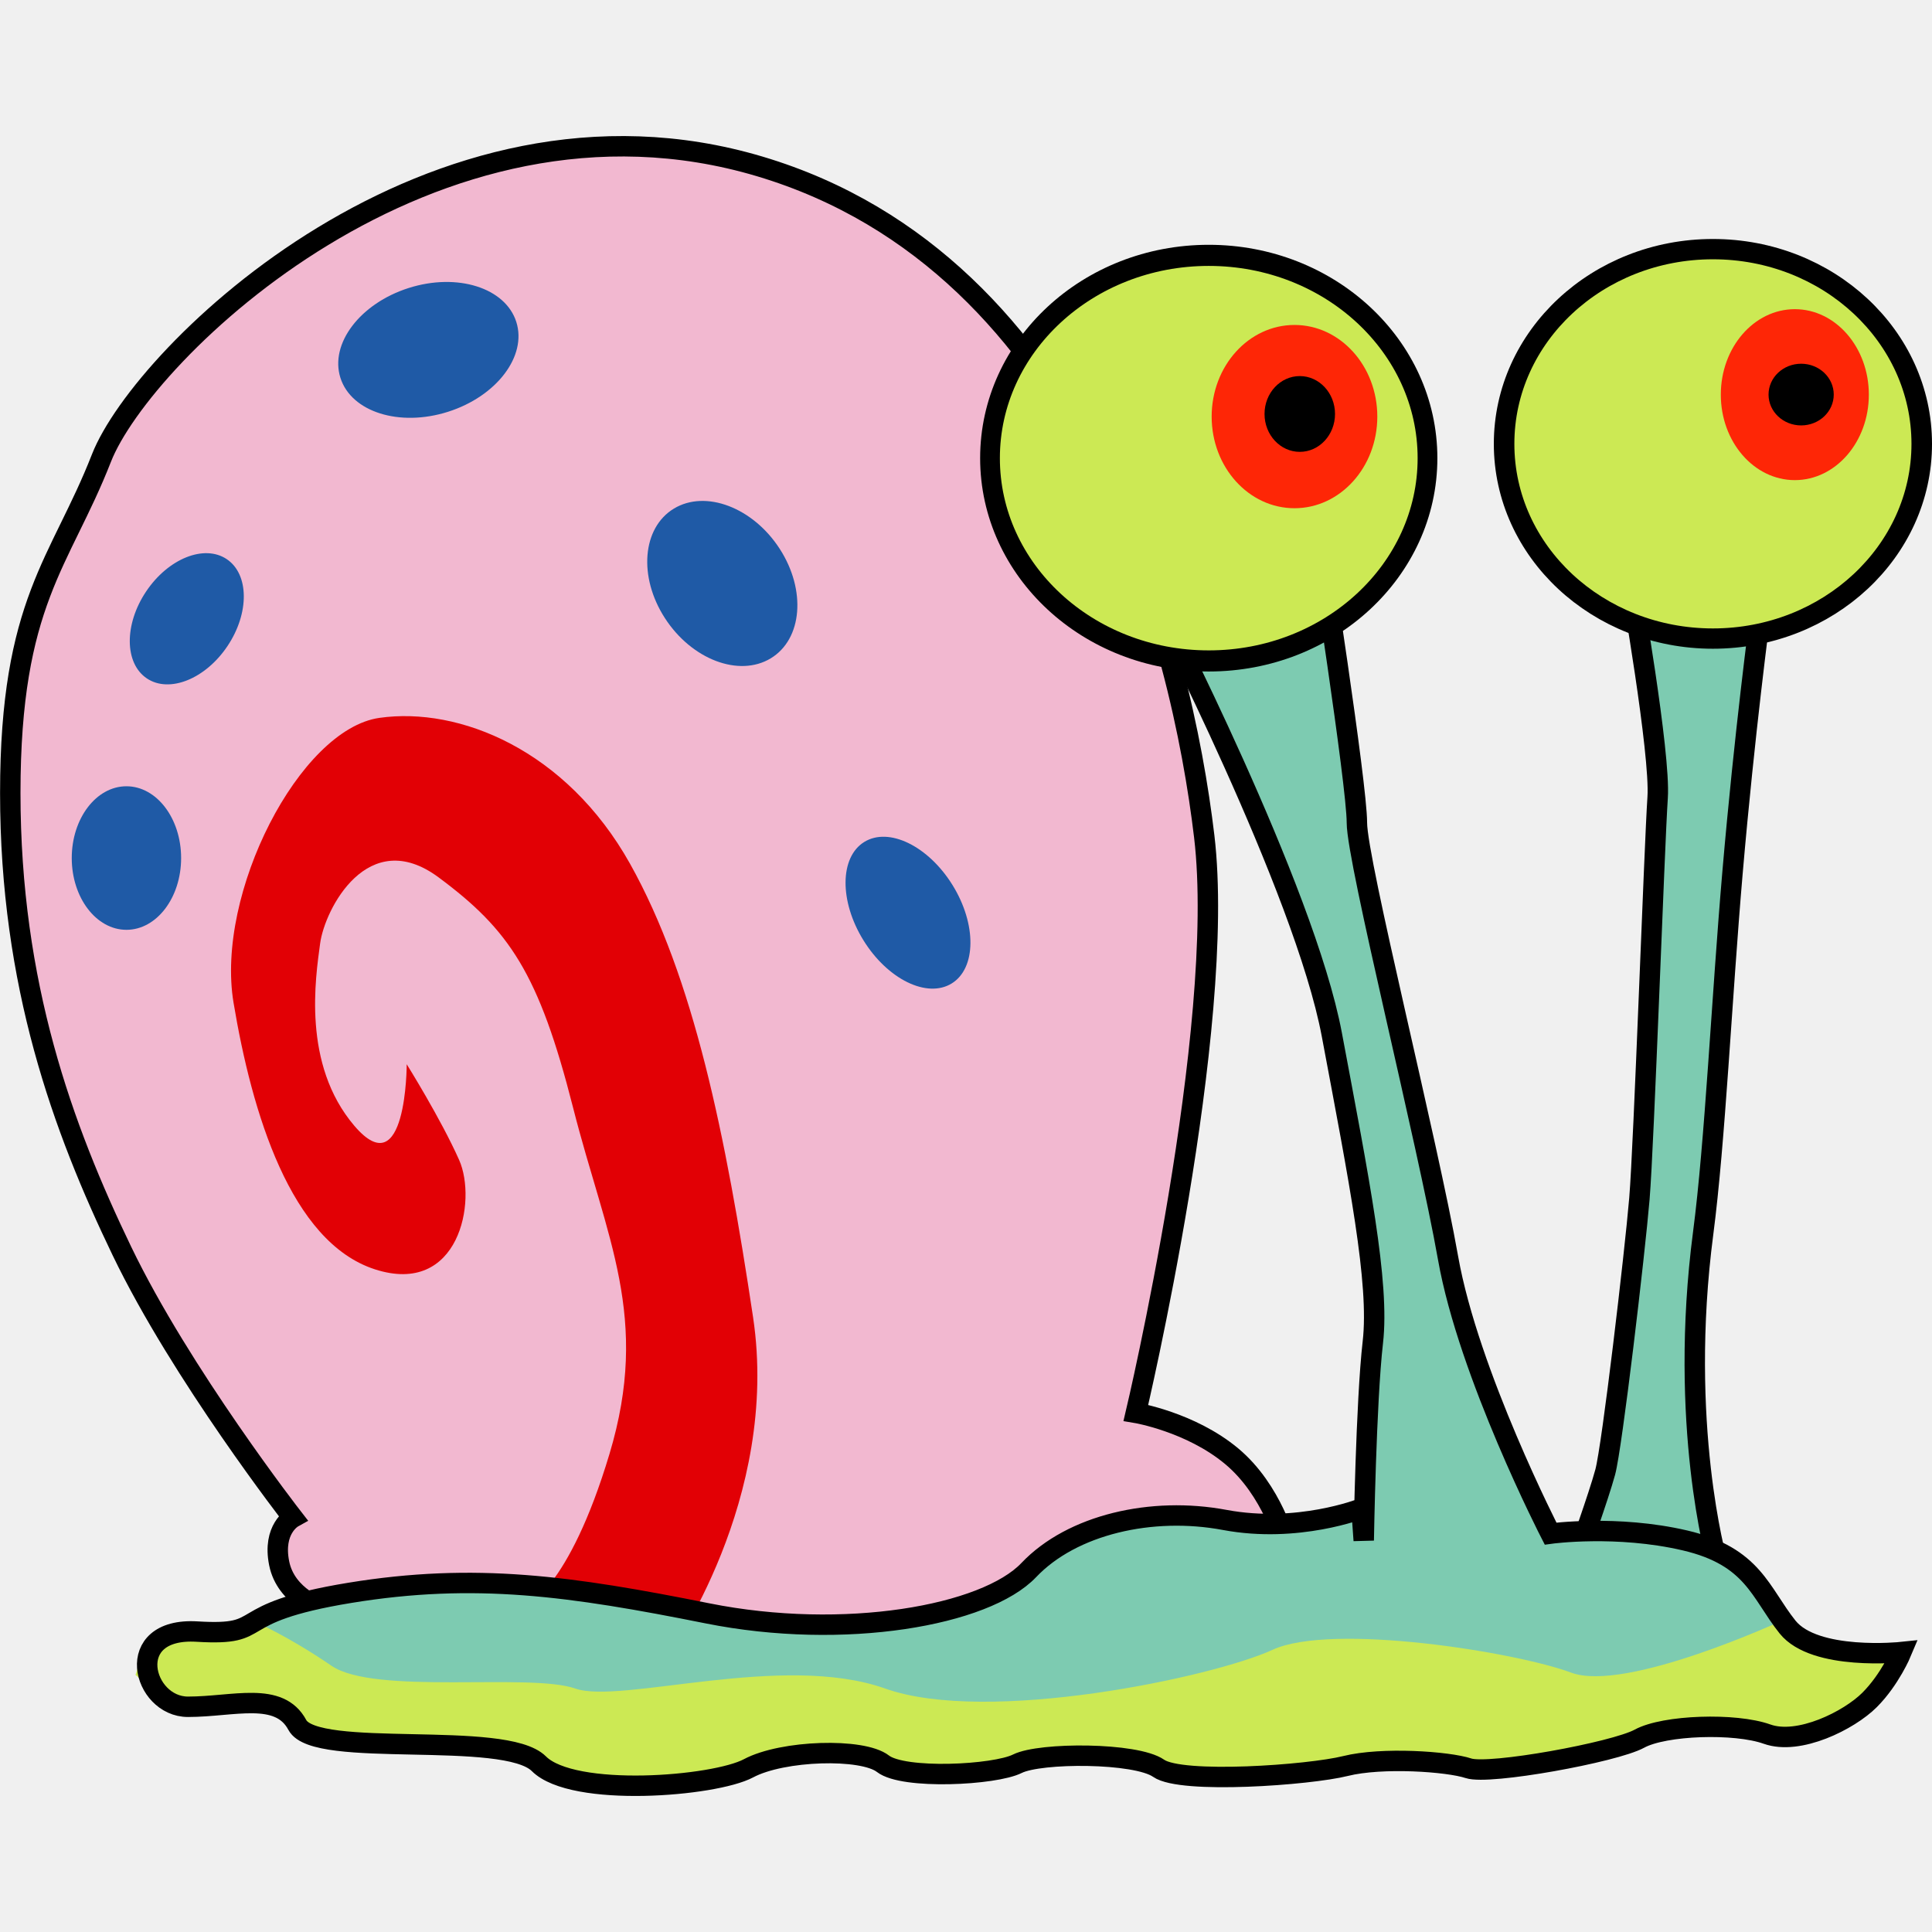
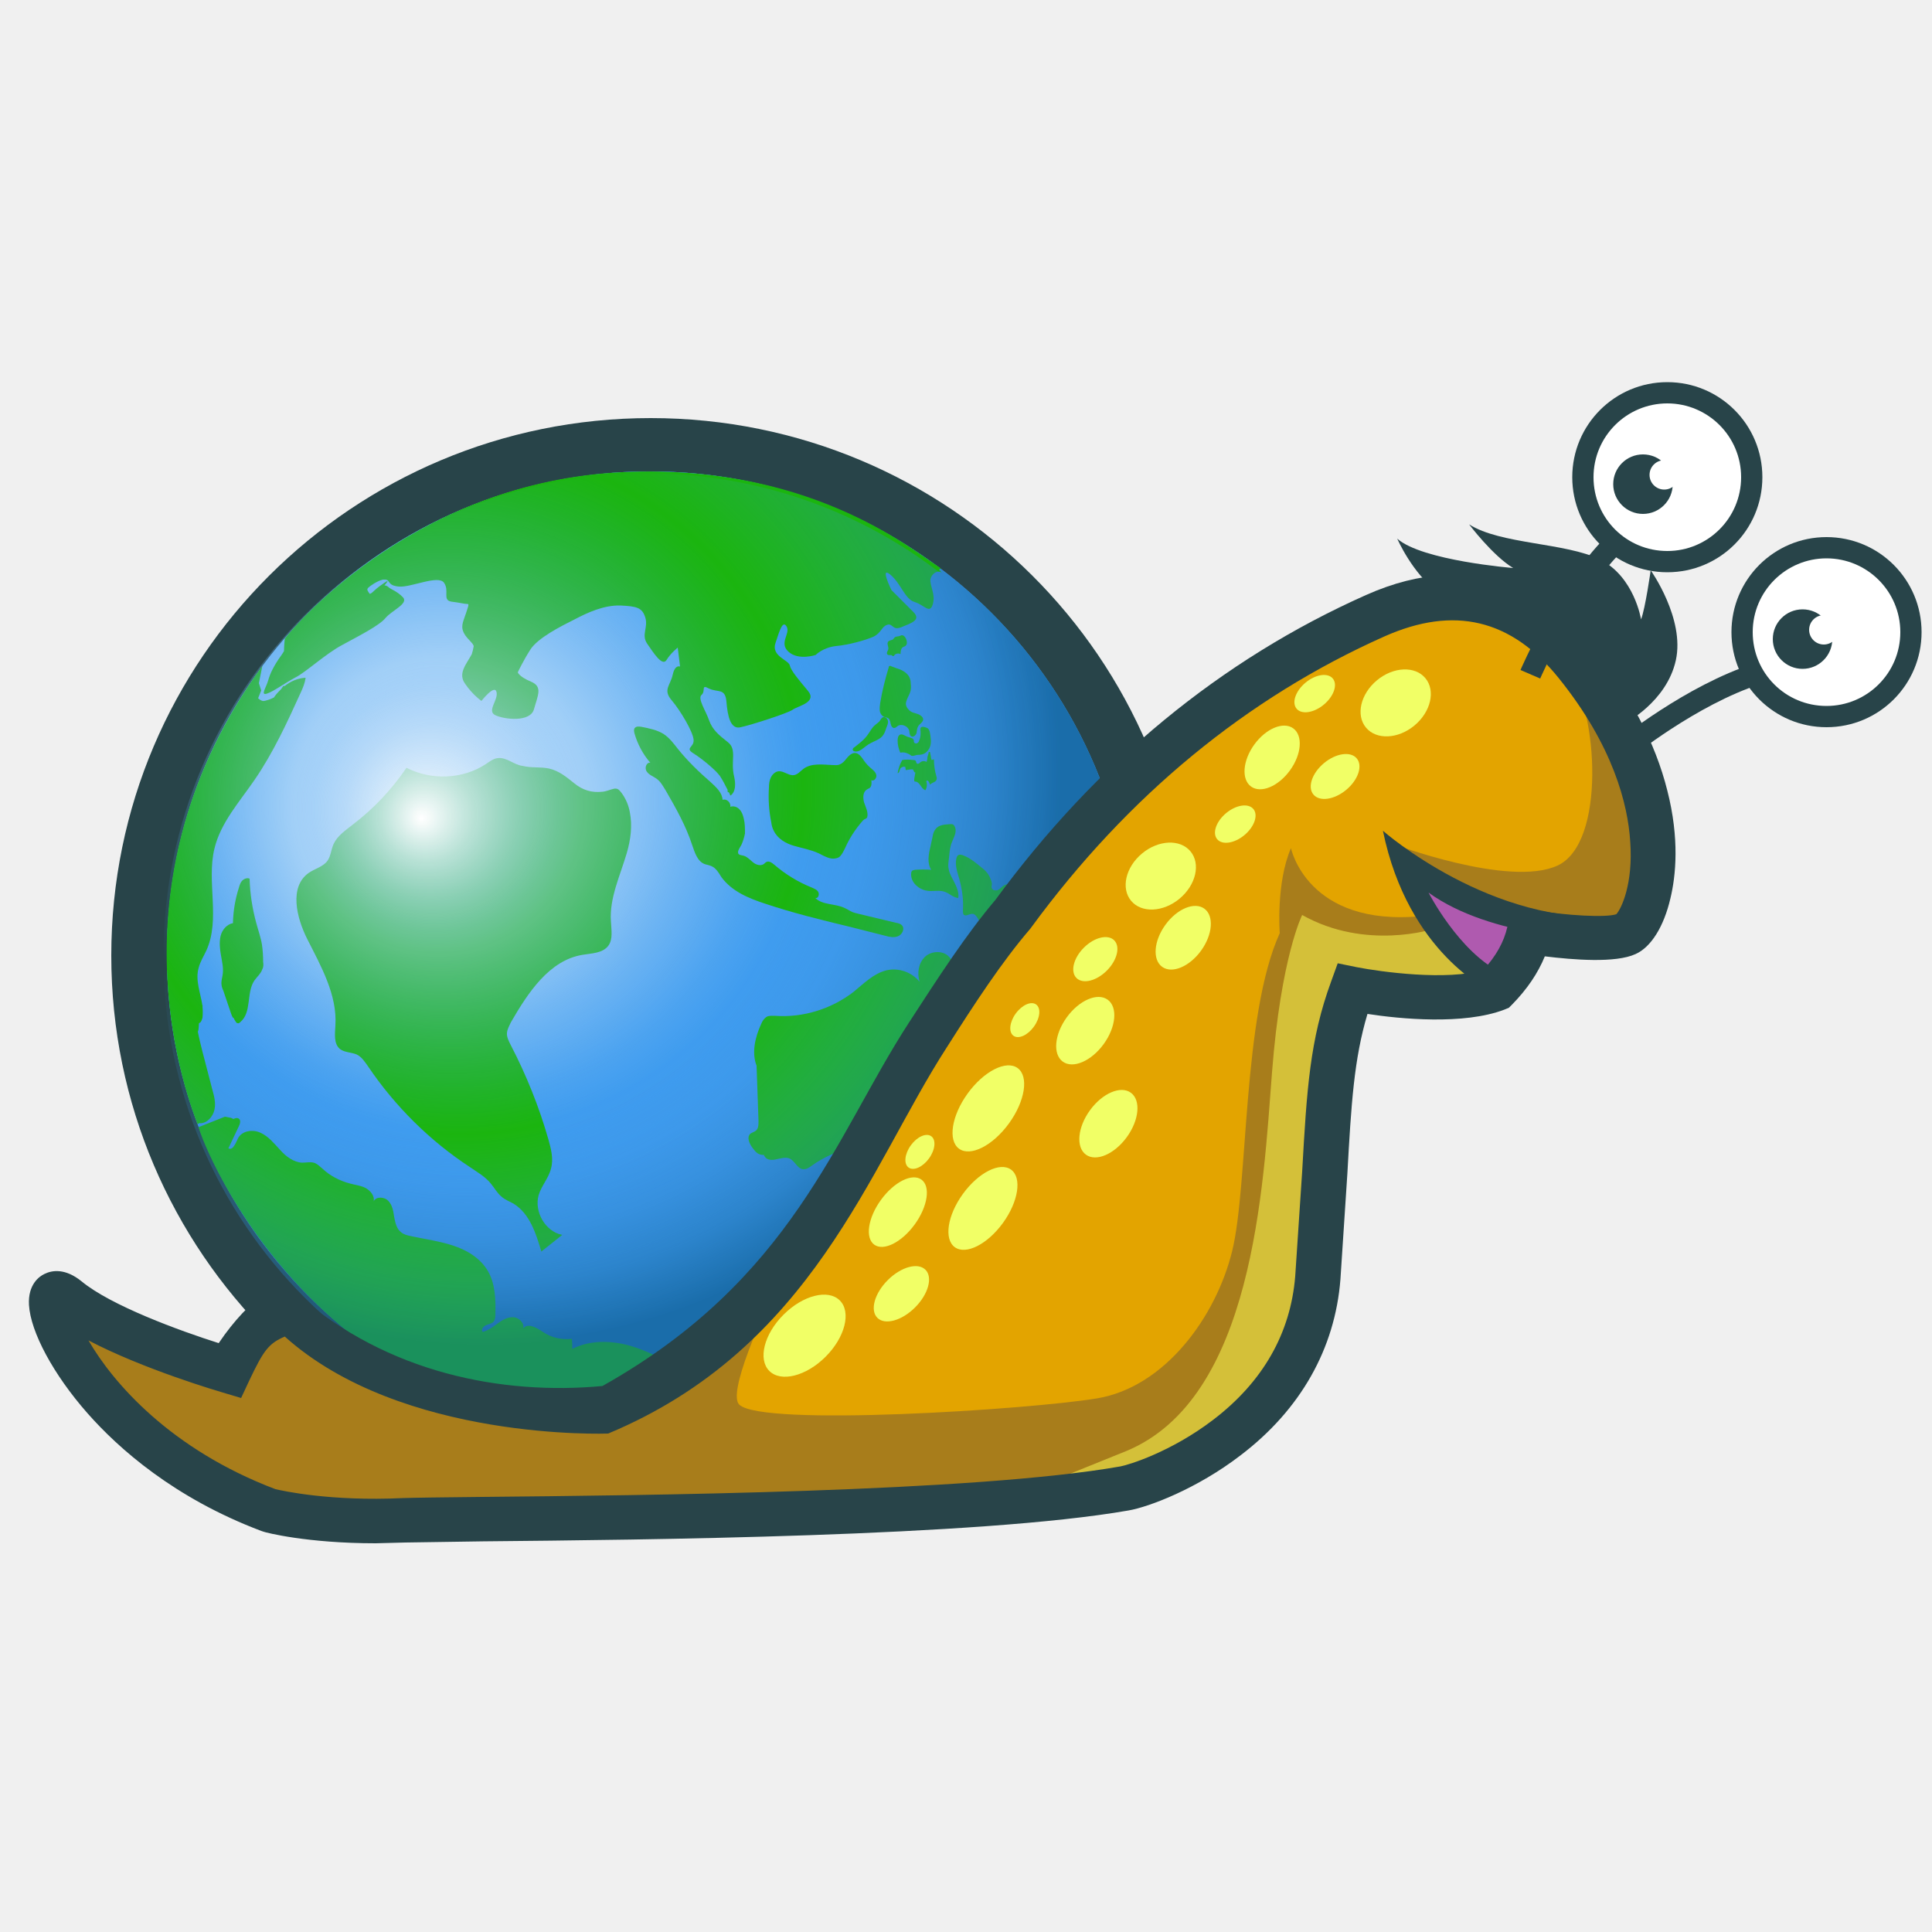
- <svg xmlns="http://www.w3.org/2000/svg" version="1.1" width="200" height="200" viewBox="0 0 302.82 260.17">
-   <g transform="translate(-220.54 -335.81)">
-     <path d="m356.79 576.29 38.571-11.071 26.786-8.571s-2.143-8.571-8.571-13.929c-6.429-5.357-15-6.786-15-6.786s14.286-60.357 10.714-90.357c-3.571-30-18.214-89.643-69.643-105-51.429-15.357-96.786 29.286-103.21 45.714s-14.286 22.5-14.286 52.5 8.214 52.5 17.5 71.786c9.286 19.286 26.786 41.786 26.786 41.786s-3.214 1.786-2.143 7.143c1.071 5.357 6.786 7.143 6.786 7.143 3.673 13.869 67.263 8.66 85.714 9.643z" fill="#f2b8d0" stroke="#000" stroke-width="3.2" />
-     <path d="m325.36 573.79s17.5-24.286 13.214-52.857c-4.286-28.571-9.286-53.214-19.286-71.071s-26.786-24.643-39.286-22.857c-12.5 1.786-25.714 27.5-22.857 44.643 2.857 17.143 8.929 37.5 22.143 41.786 13.214 4.286 16.071-10.714 13.214-17.143s-8.214-15-8.214-15 0 19.286-8.214 9.643c-8.214-9.643-6.071-23.214-5.357-28.571 0.714-5.357 7.5-18.571 18.571-10.357 11.071 8.214 15.714 15 21.071 36.071 5.252 20.658 12.143 32.857 5.714 54.286s-13.214 23.929-13.214 23.929z" fill="#e20005" />
-     <path transform="matrix(.85064 -.52575 .49844 .80645 -172.93 276.76)" d="m368.93 459.33c0 7.594-3.678 13.75-8.214 13.75-4.537 0-8.214-6.156-8.214-13.75 0-7.594 3.678-13.75 8.214-13.75 4.537 0 8.214 6.156 8.214 13.75z" fill="#1f5aa6" />
-     <path transform="matrix(.79925 -.48363 .50001 .77308 -136.95 252.01)" d="m345 407.9c0 8.383-5.037 15.179-11.25 15.179s-11.25-6.796-11.25-15.179c0-8.383 5.037-15.179 11.25-15.179s11.25 6.796 11.25 15.179z" fill="#1f5aa6" />
-     <path transform="matrix(.95303 -.30289 .30289 .95303 -98.907 103.91)" d="m302.5 370.04c0 5.622-6.476 10.179-14.464 10.179-7.988 0-14.464-4.557-14.464-10.179s6.476-10.179 14.464-10.179c7.988 0 14.464 4.557 14.464 10.179z" fill="#1f5aa6" />
-     <path transform="matrix(.83128 .55586 -.55586 .83128 272.85 -69.834)" d="m256.07 412.9c0 6.213-3.438 11.25-7.679 11.25s-7.679-5.037-7.679-11.25c0-6.213 3.438-11.25 7.679-11.25s7.679 5.037 7.679 11.25z" fill="#1f5aa6" />
-     <path transform="translate(1.4286 -1.7857)" d="m247.5 450.76c0 6.213-3.838 11.25-8.571 11.25s-8.571-5.037-8.571-11.25c0-6.213 3.838-11.25 8.571-11.25s8.571 5.037 8.571 11.25z" fill="#1f5aa6" />
+ <svg xmlns="http://www.w3.org/2000/svg" xmlns:xlink="http://www.w3.org/1999/xlink" x="500" y="500" viewBox="0 0 500 500">
+   <path d="M308,247.3c0,76.8-62.5,139.1-139.6,139.1S28.8,324.1,28.8,247.3s62.5-139.1,139.6-139.1S308,170.4,308,247.3" fill="#284449" />
+   <radialGradient id="A" cx="124.77" cy="292.03" r="168.18" fx="106.12" fy="278.34" gradientTransform="matrix(1 0 0 -1 0 502.52)" gradientUnits="userSpaceOnUse">
+     <stop stop-color="#3f9cef" offset=".955" />
+     <stop stop-color="#3995e4" offset=".966" />
+     <stop stop-color="#2a82c8" offset=".984" />
+     <stop stop-color="#1a6daa" offset="1" />
+   </radialGradient>
+   <circle cx="168.2" cy="247" r="125" fill="url(#A)" />
+   <radialGradient id="B" cx="129.63" cy="305.63" r="177.53" fx="109.94" fy="291.18" gradientTransform="matrix(1 0 0 -1 0 502.52)" gradientUnits="userSpaceOnUse">
+     <stop stop-color="#fff" stop-opacity=".8" offset=".001" />
+     <stop stop-color="#fefeff" stop-opacity=".802" offset=".003" />
+     <stop stop-color="#d6eafb" stop-opacity=".862" offset=".068" />
+     <stop stop-color="#b9dbf9" stop-opacity=".917" offset=".127" />
+     <stop stop-color="#a7d2f8" stop-opacity=".965" offset=".178" />
+     <stop stop-color="#a1cff7" offset=".215" />
+     <stop stop-color="#6fb5f3" offset=".342" />
+     <stop stop-color="#4ca3f0" offset=".445" />
+     <stop stop-color="#3f9cef" offset=".501" />
+     <stop stop-color="#3d99eb" offset=".583" />
+     <stop stop-color="#3791df" offset=".663" />
+     <stop stop-color="#2c84cc" offset=".742" />
+     <stop stop-color="#1d71b0" offset=".82" />
+     <stop stop-color="#1a6daa" offset=".835" />
+   </radialGradient>
+   <circle cx="168.2" cy="247" r="125" fill="url(#B)" />
+   <g fill="#1bb50f">
+     <path d="M243.7 148.2c-.2-.2-.4-.5-.7-.8l.5-.3c-7.8-5.1-34.9-27.8-84.4-24.8-53.8 3.4-84.8 42-85.4 43 0 0-.2 2.1-.2 3.1v.1c-.2.3-.4.7-.7 1.1-1.9 2.6-2.9 4.7-3.4 6.5s-2.1 4-.3 3.4 4.9-2.9 7.4-4.2c2.6-1.3 7.9-6.2 12.1-8.4 4.2-2.3 9.6-5 11.2-7 1.6-1.9 6-3.7 4.5-5.3s-3.2-2.1-3.7-2.6c-.3-.3-.7-.5-1.1-.5.1-.2.3-.3.4-.5 1.2-1.4-.8.1-.8.1s-1.5 1-2.4 1.9c-.4.4-.7.6-1 .7-.5-.7-.9-1.1-.4-1.6s2.4-1.8 3.8-2.1h.7c1.3.2.4 1.5 3.4 1.8 3.1.3 10.2-3.1 11.7-1s-.5 4.5 1.9 4.9c2.4.3 3.4.6 4 .6s.6 0-.2 2.4-1.6 3.6-.2 5.7c.9 1.3 1.9 1.9 2.2 2.8-.1.6-.3 1.5-.5 2.1-1.4 2.6-3.7 5-1.7 7.7 1.9 2.8 4.2 4.4 4.2 4.4s3.4-4.4 3.9-2.3-2.6 4.9-.3 6 9.1 1.9 10-1.6c1-3.6 2.3-5.8-.8-7.1S134 174 134 174s1.3-2.8 3.2-5.8c1.9-3.1 8.1-6.2 11.5-7.9 3.4-1.8 7.6-3.7 11.8-3.6 4.2.2 5.7.5 6.5 3.1s-1.1 4.5.5 6.8 3.9 6 5 4.2 2.9-3.2 2.9-3.2l.6 4.9s-1.3-.6-1.9 2.1c-.6 2.8-2.6 3.9-.3 6.6s5.5 8.1 5.7 10.2-2.4 2.1 0 3.6 5.8 4.4 6.8 5.8c.6.9 1.4 2.4 2 3.6v.3c0 .3.1.4.3.3.3.5.4.9.4.9s1.9-.8 1-4.9c-1-4 .8-7-1.6-8.9s-4-3.2-4.9-5.7c-.8-2.4-3.1-5.7-1.9-6.6 1.1-1-.3-2.8 1.9-1.6 2.3 1.1 4.2-.2 4.5 3.4s1 7.3 3.7 6.6c2.8-.6 12.1-3.6 13.4-4.5 1.3-1 6.5-1.9 4-4.9-2.4-2.9-4.4-5.2-4.7-6.6s-4.9-2.4-3.7-5.8c1.1-3.4 1.9-6 2.9-4.2s-2.1 4.2.5 6.5 7 .8 7 .8 1.8-1.9 5.2-2.3c3.4-.3 7.6-1.5 9.7-2.4 2.1-1 2.1-2.6 3.6-3.1s1.3 1.6 3.7.6 5.2-1.8 3.1-3.9l-5.7-5.7s-3.1-6.3-.3-4 3.7 6.3 6.3 7.1 3.9 3.2 4.7.6-.8-4.7-.6-6.5c.4-1.7 2.1-2.4 2.9-1.7zm-148.9.5l-.8.8c.3-.2.6-.5.8-.8z" />
+     <path d="M243.7 148.2c.1.1.1.2.1.2 0-.1-.1-.1-.1-.2zm-12.6 17.3c-.4.2-.9.2-1.2.5-.5.5.1 1.3 0 2-.1.3-.2.5-.3.7s-.1.6.1.7c.3.3.8 0 1.1.2.1.1.2.2.3.2.2 0 .3-.1.4-.3a1.36 1.36 0 0 1 1.6-.2c-.1 0 0-.6 0-.7 0-.2.1-.5.2-.7.2-.4.5-.5.8-.6a1 1 0 0 0 .6-1c0-.7-.5-2-1.4-1.9-.3.1-.6.3-1 .3-.2 0-.5.1-.7.2-.2.2-.4.4-.5.6zm-1.9 21.8c-.1 0-.2-.1-.3-.1-.2.1-.2.5-.3.4v-.6c-.4.8-.5 1.8-.1 2.7-.3 0-.5.3-.4.5-.5-.3-1.1 0-1.6.4-.4.4-.8.8-1.3 1.1s-1.2.3-1.7.7c-.7.5-1 1.5-1.8 1.5-.1-.6.3-1.2.8-1.4.2 0 .4 0 .6-.1.3-.1.6-.4.8-.7.6-.7 1.4-1.2 2.1-1.8s1.3-1.4 1.4-2.3c0-.1 0-.2.1-.3s.3 0 .4-.1l.3-.3c.2-.2.3-.5.5-.6.4-.3 1-.2 1 .4.1.3-.1.7-.5.6zm10.6 9.9c-.4-.3-1.1-.3-1.5 0-.2.1-.3.3-.5.4s-.5.1-.6-.1-.1-.4-.2-.6c-.1-.1-.3-.2-.5-.2-1-.1-2-.2-3 0-.6 1-1 2.2-1.2 3.4.5-.1.5-.8.7-1.2.3-.4.9-.6 1.3-.4 0 .3.1.5.1.8.5-.1.9-.1 1.4-.2h.4c.3.2.3.9.7.8l-.3 1.7v.5c.1.2.3.2.5.2 1.1.3 1.3 1.9 2.4 2.2a2.87 2.87 0 0 0 .2-2.4c.1 0 .3-.1.4-.1.3.3.5.7.6 1.1.4-.6 1.5-.6 1.7-1.4.1-.3 0-.6-.1-.9-.4-1.4-.6-2.9-.6-4.3-.2.1-.4.1-.6.2-.1-.3-.2-.7-.2-1-.1-.3-.1-.7-.2-1 0-.1-.1-.1-.2-.1-.2 0-.2.2-.2.4l-.3 1c.1.2-.2 1.2-.2 1.2zm-111-1c-1.1.1-2.1.9-3 1.5-6 4-14.2 4.3-20.6 1-3.8 5.6-8.5 10.6-13.9 14.7-1.9 1.5-4 2.9-5 5.1-.6 1.4-.7 3-1.5 4.2-1.1 1.6-3.3 2.1-4.9 3.2-5.1 3.6-3.2 11.5-.4 17.1 3.6 7.1 7.8 14.5 7.3 22.4-.1 2.1-.5 4.7 1.2 6.1 1.2.9 2.9.8 4.3 1.4 1.3.6 2.1 1.9 2.9 3 7 10.4 16.1 19.4 26.5 26.2 1.9 1.3 4 2.5 5.4 4.3.9 1.1 1.6 2.4 2.7 3.3.9.8 2 1.2 3.1 1.8 4.2 2.6 5.8 7.7 7.2 12.4l5.4-4.3c-4.4-.9-7.3-6-6.1-10.3.7-2.4 2.6-4.4 3.2-6.9.7-2.5 0-5.1-.7-7.6-2.4-8.4-5.7-16.6-9.7-24.3-.5-1-1.1-2.1-1-3.2.1-1 .6-1.8 1-2.7 4.4-7.6 9.9-16.1 18.6-17.5 2.4-.4 5.1-.4 6.6-2.3 1.3-1.7.8-4.2.7-6.4-.4-6 2.4-11.8 4.1-17.6 1-3.4 1.5-7.1.8-10.6a11.98 11.98 0 0 0-2-4.8c-.7-.9-1-1.4-2-1.3-1 .2-2 .7-3.1.8-2.8.3-5.1-.4-7.3-2.2-2-1.6-3.9-3.2-6.5-3.8-2.3-.5-4.6-.1-6.9-.7-2.1-.2-4.1-2.3-6.4-2zm106.3 145.5c-.5.8-.5 5.3.8 5.5s4.5-.8 5.5-1.5l7-3.9c1.8-.8 3.6-1.8 5-3.2 1.5-1.5 2.4-1.9 3.9-3.7s2.6-3.9.8-3.4l-4.4 1.1s-1.6 2.9-6 2.9-6-3.6-7.4-1.3c-1.5 2.3.2 5.5-1.9 5.2s-2.4-1.3-3.2-.2c-.9 1.2-.1 2.5-.1 2.5zm19.4-116.8c-1.7-1.4-3.4-2.9-5.4-3.6-.4-.1-.8-.2-1.1 0s-.4.5-.5.9c-.4 1.8.3 3.6.8 5.4.7 2.6 1.1 5.4.9 8.1 0 .3 0 .7.2 1 .6.6 1.5-.3 2.4-.2.5.1.9.6 1.2 1.1l2.5 4.2c.2.4.5.8.4 1.3s-.4.8-.7 1.2c-1.3 2-.1 4.5 1 6.6.2.3.4.6.7.8.7.4 1.5 0 2.3 0 1.8 0 2.7 2.3 4.4 3.1 1.1.5 2.5.2 3.5.8 1.9 1 1.7 3.6 2.3 5.7.7 2.4 2.7 4.4 5.1 5 .3.1.6.1.9 0s.5-.5.6-.8c1.1-3.5-1.7-7.2-1.7-10.9 1.6.7 3.5 1.4 4.8.3 1.7 4.3 2.5 9 2.2 13.6-.1 1.2-.2 2.4.3 3.5s1.9 1.9 2.9 1.3c.4-.2.7-.6.9-1 1.3-2.1 1.3-4.8.8-7.3s-1.4-4.8-1.9-7.2a18.91 18.91 0 0 1-.3-6.7c.2-1.8.3-4.3-1.4-5-2.1-.9-4.4 2-6.6 1.3-1-.3-1.6-1.4-1.9-2.4s-.3-2.1-.7-3.1c-.8-2.1-2.9-3.5-4.7-4.9-1.8-1.5-3.4-3.3-4.6-5.2-.5-.8-1-1.6-1.7-2.2-.6-.5-1.5-.9-2.3-.6s-1.2 1.1-2 1.4c-.5.1-1.2 0-1.4-.5-.2-.4 0-.8 0-1.1 0-.4-.1-.8-.3-1.2-.5-1.4-1.2-2.1-1.9-2.7z" />
+     <path d="M248 232.4c-1.3-.1-2.3-1.2-3.5-1.6-1.1-.4-2.4-.2-3.6-.2-1.3 0-2.5-.4-3.5-1.2s-1.7-2-1.6-3.3c0-.3.1-.5.2-.7.2-.2.5-.2.8-.3 1.4-.1 2.8-.1 4.2 0-1.1-1.7-.7-4-.2-6l.6-2.8c.1-.6.3-1.2.7-1.7.8-1.1 2.2-1.2 3.6-1.3.4 0 .8-.1 1.1.2.2.2.3.4.4.7.5 1.5-.7 3-1.1 4.5-.3 1.1-.4 2.2-.5 3.3-.1.9-.3 1.9-.1 2.8.2 1.5 1.2 2.8 1.8 4.2.4.9.9 2.1.7 3.4zm-22.5-33.5c.6.5 1.2 1 1.3 1.8.1.7-.7 1.6-1.3 1.2.1.7.1 1.6-.4 2-.2.2-.5.2-.7.4-1.1.6-1.1 2.1-.8 3.3.4 1.2 1 2.3.9 3.5 0 .2-.1.5-.2.6s-.3.2-.5.3c-.3.1-.5.4-.7.6-1.8 2.1-3.3 4.4-4.4 6.9-.4.8-.8 1.7-1.5 2.3-.8.5-1.9.5-2.8.2s-1.8-.8-2.6-1.2c-2-.9-4.2-1.3-6.3-1.9s-4.2-1.8-5.2-3.8c-.4-.7-.6-1.5-.7-2.3-.6-2.9-.8-6-.6-9 0-.9.1-1.8.5-2.6s1.1-1.5 2-1.6c1.4-.1 2.6 1.2 4 1 1-.2 1.6-1 2.4-1.6 2.1-1.6 5.1-1.1 7.7-1 .6 0 1.2.1 1.8-.2 1.4-.6 1.8-2.2 3.2-2.8 1.5-.6 2.4 1 3.1 2 .5.7 1.1 1.3 1.8 1.9zm9.1-24.6c-.7-.7-1.7-1.1-2.7-1.4-.4-.2-.9-.3-1.3-.5-.1-.1-.3-.1-.5 0-.1.1-.1.2-.1.3-.9 3-1.7 6.1-2.2 9.2-.1.7-.2 1.4-.1 2.1s.6 1.4 1.3 1.6c.3.1.6.1.9.3.4.3.5.9.6 1.4s.4 1.1.9 1.1c.4 0 .6-.3.9-.5 1-.7 2.7 0 3 1.2.1.5.1 1.3.6 1.5s1.1-.3 1.3-.9c.1-.6.1-1.2.4-1.7.3-.6 1.2-1 1.3-1.7.1-.6-.5-1.1-1.1-1.4-.9-.4-1.9-.4-2.6-1.2-.5-.5-.9-1.2-.7-2 .2-.9.7-1.6 1-2.4s.3-1.6.2-2.4c0-1.1-.4-2-1.1-2.6zm3.3 17.3c-.1.3-.2.6-.5.7-.2.2-.6.1-.8-.1-.1-.2-.1-.4-.1-.6-.1-.6-1-.7-1.6-.9s-1.3-.8-1.9-.6-.7 1-.7 1.6c0 1.1.3 2.2.7 3.1.8-.2 1.6 0 2.3.4.2.1.4.3.6.4.4.1.9-.1 1.3-.2s.8 0 1.1-.1c1.2-.1 2.2-1.2 2.5-2.4.2-.8.1-1.6 0-2.4-.1-.5-.1-1-.3-1.4-.1-.4-.4-.7-.8-.8-.3-.1-.6-.2-.9-.2-.4 0-.6.2-.6.6.1 1.1.1 2-.3 2.9z" />
+     <path d="M228.6 185.6c-.5.1-.7.7-1 1.1-.4.4-.9.7-1.3 1.1-.7.6-1.1 1.5-1.7 2.3-.9 1.3-2.2 2.3-3.5 3.3-.2.1-.4.3-.4.5-.1.4.4.6.8.6 1 0 1.8-.8 2.6-1.4.9-.7 1.9-1.1 2.9-1.6.6-.3 1.2-.7 1.6-1.3s.6-1.3.8-1.9c.2-.5.5-1.1.4-1.7s-.6-1.1-1.2-1zm-36.1 26.3c-.2-.9-.5-1.8-1.1-2.4-.6-.7-1.6-1-2.4-.7.2-1.1-1-2.2-2-1.8-.1-1.9-1.7-3.3-3.1-4.6-3-2.6-5.9-5.4-8.4-8.5-1.1-1.4-2.2-2.9-3.7-3.9-1.7-1.1-3.8-1.5-5.8-1.9-.6-.1-1.4-.2-1.8.4-.2.4-.1.8 0 1.3.8 2.8 2.2 5.4 4.1 7.6-1-.2-1.6 1.4-.9 2.3.6.9 1.7 1.2 2.6 1.9 1 .7 1.6 1.9 2.3 3 2.6 4.5 5.2 9.1 6.8 14 .7 2 1.4 4.5 3.5 5.1.4.1.9.2 1.4.4 1.3.5 2 1.8 2.7 2.9 2.7 3.7 7.1 5.5 11.4 6.9 6.9 2.3 14.1 4.1 21.2 5.8l9.9 2.5c1 .3 2.2.5 3.2.1s1.7-1.7 1.2-2.6c-.4-.6-1.1-.8-1.8-.9l-9.6-2.3c-.7-.2-1.4-.3-2.1-.7-.5-.3-1-.6-1.5-.8-2.4-1.2-5.7-.7-7.6-2.6.7.2 1.1-.8.8-1.5-.3-.6-1-.9-1.7-1.2-3.5-1.4-6.8-3.4-9.7-5.9-.6-.5-1.4-1.1-2.1-.7-.2.1-.4.3-.6.5-.9.6-2.1.2-2.9-.5-.7-.6-1.4-1.3-2.2-1.6-.5-.2-1.6-.1-1.6-.9 0-.7.6-1.4.9-2 .4-.9.7-1.9.9-2.9 0-1.3 0-2.6-.3-3.8zM267 290c-.6-3.2-2.2-6.1-2.3-9.3-.1-3.7 2-7.3 1.5-11-.2-1.2-.7-2.4-1-3.6-1-3.6-.6-7.4-.3-11.2-2.8-.1-4.8 2.4-6.5 4.6-1.6 2.2-3.7 4.7-6.4 4.7-.7-1 0-2.5.9-3.4s2-1.7 2.3-2.9c.3-1.3-.5-2.6-1.6-3.4 0-.1-.1-.2-.2-.3s-.3-.1-.5-.1a.76.76 0 0 0-.4-.2c-1.6-.8-3.4-1.3-4.5-2.6-1-1.1-1.4-2.8-2.5-3.8-1.6-1.6-4.6-1.4-6.2.2s-2 4.2-1.3 6.4c-2-2.5-5.4-3.7-8.5-3-3.4.8-5.9 3.4-8.6 5.6-5.7 4.4-13 6.7-20.2 6.2-.8 0-1.5-.1-2.2.2-.7.4-1.2 1.1-1.5 1.9-1.6 3.4-2.5 7.5-1.2 10.8l.5 14.3c0 1 0 2.1-.8 2.6-.4.3-.9.4-1.3.7-1 .9-.3 2.5.5 3.6.4.5.8 1.1 1.4 1.5.5.3 1 .4 1.6.4 0 .1.1.2.2.4.6 1 2 1 3.1.7 1.1-.2 2.3-.6 3.3-.2 1.4.6 2 2.6 3.5 2.8.9.1 1.7-.5 2.4-1 1.5-1.1 3.2-2 4.9-2.8 1.6-.7 3.3-1.1 4.9-1.6 1-.3 2.1-.7 3.2-.1 1.3.8 2.1 2.4 2.6 3.8.7 1.8.9 3.8.8 5.7 0 1.2 0 2.7 1.1 3.2.3.2.8.2 1.1.3 1 .4 1.4 1.7 1.3 2.7-.1 1.1-.5 2.1-.7 3.2-.5 3.9 3.6 7.2 7.5 7.2s7.5-2.3 10.4-4.8c1.3-1.2 2.7-2.5 4.4-2.8.7-.2 1.5-.2 2.1-.4 1.9-.8 2.3-3.3 3.2-5.2 1.2-2.5 3.7-4.1 5.7-6.1 3.2-3.8 5.2-9 4.3-13.9zm-86.4 70.3c-.7-1.2-.8-2.7-1.6-3.9-.6-.9-1.6-1.4-2.5-1.9-4.4-2.5-8.8-4.9-13.7-6.3-4.8-1.3-10.2-1.4-14.7.9 0-.9 0-1.7-.1-2.6-2.6.3-5.3-.3-7.5-1.8-1.6-1.1-4.1-2.5-5.1-.8.4-1.4-1-2.9-2.5-3s-2.9.7-4.1 1.6-2.4 1.8-3.9 2.2c-.5-.6.2-1.4.8-1.7s1.5-.4 2-.9c.4-.5.5-1.2.5-1.9.1-3.8 0-7.9-1.9-11.2s-5.3-5.4-8.9-6.6-7.4-1.7-11.1-2.5c-.9-.2-1.8-.4-2.5-1-1.2-.9-1.5-2.5-1.8-4-.2-1.5-.5-3.1-1.5-4.1-1-1.1-3.2-1.2-3.8.1.3-1.4-.8-2.7-2-3.4-1.3-.7-2.7-.8-4.1-1.2-2.7-.7-5.2-2-7.2-3.9-.6-.5-1.2-1.1-1.9-1.4-1-.4-2.2-.1-3.3-.1-2.2-.1-4.2-1.6-5.7-3.3-1.5-1.6-3-3.5-5-4.4-2-1-4.9-.6-5.9 1.4-.6 1.2-1.3 3.2-2.5 2.6l2.7-5.7c.3-.6.5-1.3.2-1.8-.4-.5-1-.4-1.6-.1l-.6-.3-1.6-.3-6.8 2.7c1.3 5.5 31.2 80.3 118.3 80.2l.3-.5c.4 0 .7-.1 1-.2 1.2-.6 1.9-1.9 3-2.7 1.4-1 3.2-1 4.9-1.3 1.7-.4 3.5-1.5 3.5-3.2 0-1.5-1.2-2.5-1.8-3.7z" />
+     <path d="M73.6 177.6c-.2-.3-.4.1-.8.7-.6.6-1.2 1.2-1.7 1.9l-.2.3c-.9.5-2 .8-2.5.9-.7.2-1.6-.7-1.6-.7l.8-2-.6-1.9.9-4.5c-40.1 55-20.3 109.5-16.8 118.6 0 0 .3-.1.7-.3v.1c1.8 0 3.3-1.7 3.7-3.5s-.1-3.6-.6-5.4l-2.6-10c-.4-1.6-.8-3.2-1.1-4.8.2-.4.2-.8.3-2.2.2-.1.4-.2.5-.4.2-.3.3-.7.4-1 .1-1 .1-1.9 0-2.9l.1-.2h-.1c-.5-3.3-1.9-6.6-1-9.8.4-1.6 1.3-3 2-4.5 3.7-8.1 0-17.8 2.1-26.4 1.6-6.7 6.5-12.1 10.4-17.8 4.8-7 8.4-14.8 11.9-22.5.6-1.3 1.1-2.5 1.3-3.9-2 .1-3.9.9-5.5 2.2zm-5.5 71.3c0-1.5-.1-3-.3-4.4-.3-1.9-1-3.8-1.5-5.7-1-3.7-1.6-7.5-1.7-11.4-.6-.3-1.4 0-1.9.5s-.7 1.2-.9 1.9a32.41 32.41 0 0 0-1.5 8.7v.4c-1.6.3-2.8 1.7-3.2 3.3-.4 1.7-.2 3.4.1 5.1s.7 3.4.4 5.1c-.1.7-.3 1.3-.3 2s.2 1.4.5 2l2 5.9c.2.5.3 1 .7 1.2.1.3.3.6.5.9.1.2.3.4.5.4.3.1.5-.1.7-.3 3-2.5 1.5-7.5 3.6-10.7.7-1 1.7-1.8 2.1-3 .3-.5.3-1.2.2-1.9z" />
  </g>
-   <g transform="translate(-220.54 -335.81)">
-     <path d="m476.07 405.58s4.756 27.01 4.286 33.929c-0.523 7.692-2.139 54.29-2.857 62.857-0.718 8.571-4.286 38.929-5.357 42.857-1.071 3.929-4.286 12.857-4.286 12.857l21.786 1.071s-6.071-21.429-2.143-51.429c1.864-14.237 2.898-36.758 4.597-56.494 1.88-21.853 4.332-40.292 4.332-40.292-9.067-5.843-10.352-6.127-20.357-5.357z" fill="#7dcbb1" stroke="#000" stroke-width="3.2" />
+   <radialGradient id="C" cx="128.74" cy="305.17" r="177.53" fx="109.06" fy="290.72" gradientTransform="matrix(1 0 0 -1 0 502.52)" gradientUnits="userSpaceOnUse">
+     <stop stop-color="#fff" offset=".001" />
+     <stop stop-color="#fefeff" stop-opacity=".996" offset=".003" />
+     <stop stop-color="#d6eafb" stop-opacity=".845" offset=".068" />
+     <stop stop-color="#b9dbf9" stop-opacity=".707" offset=".127" />
+     <stop stop-color="#a7d2f8" stop-opacity=".587" offset=".178" />
+     <stop stop-color="#a1cff7" stop-opacity=".5" offset=".215" />
+     <stop stop-color="#6fb5f3" stop-opacity=".279" offset=".342" />
+     <stop stop-color="#4ca3f0" stop-opacity=".098" offset=".445" />
+     <stop stop-color="#3f9cef" stop-opacity="0" offset=".501" />
+     <stop stop-color="#3d99eb" stop-opacity=".122" offset=".583" />
+     <stop stop-color="#3791df" stop-opacity=".242" offset=".663" />
+     <stop stop-color="#2c84cc" stop-opacity=".36" offset=".742" />
+     <stop stop-color="#1d71b0" stop-opacity=".477" offset=".82" />
+     <stop stop-color="#1a6daa" stop-opacity=".5" offset=".835" />
+   </radialGradient>
+   <circle cx="167.3" cy="247.5" r="125" fill="url(#C)" />
+   <path d="M449.5 191.4c-.1 0-.1 0 0 0z" fill="#fff" />
+   <path d="M76 338.5s-10.3 2.6-16.8 16.2c0 0-30.1-8.7-41.9-18.4-11.9-9.7.7 35.3 52.2 54.7 0 0 13.3 3.6 35 2.6 14.2-.6 138.4.2 186.5-8.3 7-1.2 46.9-15.7 50-54.6s1.8-55.4 8.9-74.8c0 0 24.6 4.9 37.2 0 4.3-4.4 7.3-9.3 8.6-14.8 0 0 19.5 3.2 25.1.6 6.5-3 16.2-33.7-13-70-19.5-24.2-41.7-17.3-52-12.5-11.3 5.3-62.8 40.3-106.4 92.9-12.9 15.5-26.8 69.3-90.8 110.1.2.1-53.8 1.5-82.6-23.7z" fill="#a87d1b" />
+   <path d="M222.4 290.7s-36.9 66.9-31.1 72.8c5.8 5.8 75.1 1.3 92.6-1.6s30.8-21 35-38.2 2.6-60.9 12.3-82.2c0 0-1-13 2.9-22 0 0 4.2 20.4 33.7 17.6l-2.9-8-1.1-5.3-3.6-5.5s30.4 11.5 42.9 5.7 10.5-39.7 2.8-50.5c-7.8-10.8-17.3-15.9-17.3-15.9l-19.3-1s-1.9-2.1-5.7.2-15.2 8.3-15.2 8.3l-48.6 28-23 23.5-28.5 36.1" fill="#e3a400" />
+   <defs>
+     <path id="D" d="M76 338.5s-10.3 2.6-16.8 16.2c0 0-30.1-8.7-41.9-18.4-11.9-9.7.7 35.3 52.2 54.7 0 0 13.3 3.6 35 2.6 14.2-.6 138.4.2 186.5-8.3 7-1.2 46.9-15.7 50-54.6s1.8-55.4 8.9-74.8c0 0 24.6 4.9 37.2 0 4.3-4.4 7.3-9.3 8.6-14.8 0 0 19.5 3.2 25.1.6 6.5-3 16.2-33.7-13-70-19.5-24.2-41.7-17.3-52-12.5-11.3 5.3-62.8 40.3-106.4 92.9-12.9 15.5-26.8 69.3-90.8 110.1.2.1-53.8 1.5-82.6-23.7z" />
+     <path id="E" d="m431.5 148.1c-13.6 0-24.6-11-24.6-24.6s11-24.6 24.6-24.6 24.6 11 24.6 24.6-11 24.6-24.6 24.6zm0-43.7c-10.5 0-19.1 8.5-19.1 19.1s8.5 19.1 19.1 19.1c10.5 0 19.1-8.5 19.1-19.1s-8.6-19.1-19.1-19.1z" />
+   </defs>
+   <clipPath id="F">
+     <use xlink:href="#D" />
+   </clipPath>
+   <path d="M371 240.4s-17.5 5.7-34-3.6c0 0-5.5 10.9-7.8 40.7s-4.8 84.6-37.9 98.1l-36.9 14.9 42.1-6.8 32.7-17.4 10-10.2 12-12.6 6.6-11 3.4-11.3 5.6-13.9 12.7-27.5v-9.4l2.3-16.2-2.3-2.5-5.5-8-1.1-2.7" clip-path="url(#F)" fill="#fcfc54" opacity=".53" />
+   <path d="M366.8 229.2l4.7 9.9 2.7 4.9 6.5 5.1 3.3 2.5 2.5-.2 1.9-2.5 2.9-3.8.9-2.5v-2.3l-1-2.2" fill="#af5aaf" />
+   <g fill="#284449">
+     <path d="M76.9 334.9c23.4 20.5 53.1 26.2 79 23.8 49.2-27.6 60.1-64.4 79.3-94 7.6-11.7 14.7-22.7 22.4-31.8 26.1-35.6 58.4-62.2 95.9-78.9 28.9-12.9 47.9.6 58.9 14.1 9.5 11.8 16 24.1 19.1 36.5 3.2 12.5 2.2 22.1.8 27.9-1.7 7.3-5 12.6-9 14.4-5.2 2.4-16.1 1.5-23.5.6-1.8 4.4-4.6 8.5-8.4 12.4l-.9.9-1.2.5c-10.5 4-27 2.4-35.4 1.1-3.5 11.7-4.2 23.3-5.2 41.3l-1.8 27.4c-1.4 17.9-10.3 33.7-25.8 45.5-11.3 8.7-23.8 13.4-29 14.3-38.9 6.8-125.5 7.6-167.1 8l-20.1.3-7.7.2c-17.8 0-28.5-2.8-29-3l-.6-.2c-22.5-8.5-36.9-21.3-45-30.5-8.8-10-14.7-21-15.1-28-.3-5.3 2.7-7.4 4-8 2-1 5.4-1.5 9.6 1.9 7.6 6.3 25.4 12.8 35.5 16 8.3-12.3 16.1-15.6 16.8-15.8m-2.1 53.6c1.8.4 14.1 3.2 33 2.3 3-.1 10.3-.2 20.5-.3 41.3-.4 127.3-1.2 165.2-7.9 2.1-.4 13-3.7 23.9-12 13-9.9 20.1-22.5 21.3-37.2l1.8-27.1c1.2-21.4 2-34.2 7.5-49.2l1.7-4.7 4.9 1c6.1 1.2 23.5 3.6 32.8.7 3.3-3.6 5.3-7.2 6.2-11.1l1.2-5.3 5.4.9c9 1.5 18.9 2 21.6 1.1 1.3-1.4 4.4-7.9 3.6-18.8-.6-9.6-4.4-24.8-18.5-42.3-12.3-15.3-27.1-18.8-45.1-10.8-35.7 15.9-66.5 41.3-91.4 75.3l-.3.4c-7.3 8.5-14.3 19.2-21.6 30.7-20.1 31.1-34.7 77.8-87.6 99.9 0 0-53.4 2.1-83.7-25.1-4.2 1.8-5.5 3.6-9.2 11.4l-2.1 4.5-4.7-1.4c-1-.3-20.5-6-34.8-13.5 6.3 10.9 21.2 28.2 48.4 38.5z" />
+     <path d="M385.8 256.5s-21.4-9.7-27.9-41.5c0 0 28.3 25 61.2 22.1l-5.7 6s-27.4-.3-43.7-12.1c0 0 7.9 15.4 18.8 20.7" />
  </g>
-   <g transform="translate(-220.54 -335.81)">
-     <path d="m401.79 408.79s23.214 45 27.5 67.857c4.286 22.857 7.5 38.929 6.429 48.214-1.071 9.286-1.429 31.071-1.429 31.071l0.357-5s-10.714 3.929-22.143 1.786c-11.429-2.143-23.929 0.714-30.714 7.857-6.786 7.143-28.929 11.071-50.357 6.786-21.429-4.286-36.429-6.429-56.071-3.214-19.643 3.214-12.143 6.786-23.929 6.071-11.786-0.714-8.571 11.786-1.429 11.786s14.286-2.5 17.143 2.857c2.857 5.357 32.5 0.714 37.857 6.071s27.5 3.571 32.857 0.714c5.357-2.857 17.857-3.214 21.071-0.714 3.214 2.5 17.5 1.786 21.071 0s18.571-1.786 22.143 0.714 23.571 1.071 29.286-0.357c5.714-1.429 16.071-0.714 19.286 0.357 3.214 1.071 22.857-2.5 26.786-4.643s15-2.5 20-0.714c5 1.786 12.857-2.143 16.071-5.357s5-7.5 5-7.5-13.571 1.429-17.857-3.929c-4.286-5.357-5.357-11.071-16.071-13.571-10.714-2.5-21.071-1.071-21.071-1.071s-12.857-25-16.071-43.214c-3.214-18.214-14.286-62.143-14.286-68.214s-6.071-45-6.071-45z" fill="#7dcbb1" />
-     <path d="m260.71 568.79-9.643 1.786-7.5 0.714-1.786 5.714 6.071 5.357 13.214-1.429 5 3.214 3.929 3.214 26.429 1.071 8.214 3.571 16.429 2.857 14.643-2.143 11.429-3.214h7.5l10 3.571 10-1.071 13.571-2.857 12.857 1.786 10.714 2.5 13.571-1.429 10-1.071 7.5-0.714 8.929 2.143 20-3.571 9.643-2.857 7.857-1.071 8.571 1.786 7.143-0.714 7.857-3.929 6.429-8.929-12.857-0.357-6.429-4.286s-24.643 11.429-33.214 8.214c-8.571-3.214-37.5-7.857-46.786-3.571-9.286 4.286-44.643 11.786-60.714 6.071-16.071-5.714-41.429 2.5-48.571 0-7.143-2.5-31.429 1.071-38.214-3.571-6.786-4.643-11.786-6.786-11.786-6.786z" fill="#cce954" />
+   <g fill="#f1ff66">
+     <ellipse transform="matrix(.7683 -.6401 .6401 .7683 -32.74 273.36)" cx="361.2" cy="181.9" rx="10" ry="7.6" />
+     <ellipse transform="matrix(.7683 -.6401 .6401 .7683 -75.495 244.84)" cx="300.4" cy="226.7" rx="10" ry="7.6" />
+     <ellipse transform="matrix(.5872 -.8094 .8094 .5872 -126.64 325.43)" cx="255.8" cy="286.9" rx="12.9" ry="6.6" />
+     <ellipse transform="matrix(.7071 -.7071 .7071 .7071 -183.44 248.45)" cx="208.2" cy="345.7" rx="12.9" ry="7.7" />
+     <ellipse transform="matrix(.5872 -.8094 .8094 .5872 -158.01 317.6)" cx="232.4" cy="313.7" rx="10.4" ry="5.4" />
+     <ellipse transform="matrix(.5872 -.8094 .8094 .5872 -148.1 335.03)" cx="254.4" cy="312.7" rx="12.4" ry="6.4" />
+     <ellipse transform="matrix(.5872 -.8094 .8094 .5872 -116.99 352.27)" cx="286.9" cy="290.8" rx="9.9" ry="5.9" />
+     <ellipse transform="matrix(.5872 -.8094 .8094 .5872 -99.951 337.49)" cx="280.9" cy="266.7" rx="9.9" ry="5.9" />
+     <ellipse transform="matrix(.5872 -.8094 .8094 .5872 -70.022 348.01)" cx="306.2" cy="242.7" rx="9.3" ry="5.7" />
+     <ellipse transform="matrix(.5872 -.8094 .8094 .5872 -22.718 347.39)" cx="329.2" cy="196" rx="9.3" ry="5.7" />
+     <ellipse transform="matrix(.7683 -.6401 .6401 .7683 -48.585 267.68)" cx="345.5" cy="201" rx="7.3" ry="4.5" />
+     <ellipse transform="matrix(.7683 -.6401 .6401 .7683 -36.032 259.36)" cx="340.2" cy="179.5" rx="6.1" ry="3.7" />
+     <ellipse transform="matrix(.7683 -.6401 .6401 .7683 -62.472 254.04)" cx="319.7" cy="213.3" rx="6.1" ry="3.7" />
+     <ellipse transform="matrix(.7071 -.7071 .7071 .7071 -92.494 273.19)" cx="283.5" cy="248.2" rx="6.9" ry="4.2" />
+     <ellipse transform="matrix(.5872 -.8094 .8094 .5872 -104.19 323.64)" cx="265.2" cy="264" rx="5" ry="2.9" />
+     <ellipse transform="matrix(.5872 -.8094 .8094 .5872 -143.02 315.78)" cx="238.1" cy="298.1" rx="5" ry="2.9" />
+     <ellipse transform="matrix(.7071 -.7071 .7071 .7071 -168.42 263.06)" cx="233.3" cy="334.8" rx="8.8" ry="5" />
  </g>
-   <g transform="translate(-220.54 -335.81)">
-     <path d="m401.79 408.79s23.214 45 27.5 67.857c4.286 22.857 7.5 38.929 6.429 48.214-1.071 9.286-1.429 31.071-1.429 31.071l-0.357-5s-10 3.929-21.429 1.786c-11.429-2.143-23.929 0.714-30.714 7.857-6.786 7.143-28.929 11.071-50.357 6.786-21.429-4.286-36.429-6.429-56.071-3.214-19.643 3.214-12.143 6.786-23.929 6.071-11.786-0.714-8.571 11.786-1.429 11.786s14.286-2.5 17.143 2.857c2.857 5.357 32.5 0.714 37.857 6.071s27.5 3.571 32.857 0.714c5.357-2.857 17.857-3.214 21.071-0.714 3.214 2.5 17.5 1.786 21.071 0s18.571-1.786 22.143 0.714 23.571 1.071 29.286-0.357c5.714-1.429 16.071-0.714 19.286 0.357 3.214 1.071 22.857-2.5 26.786-4.643s15-2.5 20-0.714c5 1.786 12.857-2.143 16.071-5.357s5-7.5 5-7.5-13.571 1.429-17.857-3.929c-4.286-5.357-5.357-11.071-16.071-13.571-10.714-2.5-21.071-1.071-21.071-1.071s-12.857-25-16.071-43.214c-3.214-18.214-14.286-62.143-14.286-68.214s-6.071-45-6.071-45z" fill="none" stroke="#000" stroke-width="3.2" />
+   <path d="m420.5 187.2s10.8-5.5 13.2-16.3-6.5-23.3-6.5-23.3-1.4 9.9-2.5 12.7c0 0-1.7-11-10.6-15.5-8.9-4.4-25.8-3.9-33.9-9.1 0 0 6.1 8.1 11.4 11.3 0 0-23.6-1.9-30-7.6 0 0 3.9 9 10.5 13.8 0 0-4.8 0-8.5-2 0 0 1.9 6.1 6.6 9.1h13.3s9.5 1.2 9.6 1.5 8.1 5 8.1 5l5.5 3.9" fill="#284449" />
+   <circle cx="431.5" cy="123.5" r="21.8" fill="#fff" />
+   <g fill="#284449">
+     <use xlink:href="#E" />
+     <circle cx="425.2" cy="125.3" r="7.7" />
  </g>
-   <g transform="translate(-220.54 -335.81)">
-     <path transform="matrix(.91429 0 0 .97802 35.469 7.7913)" d="m447.14 387.01c0 17.949-16.789 32.5-37.5 32.5s-37.5-14.551-37.5-32.5c0-17.949 16.789-32.5 37.5-32.5s37.5 14.551 37.5 32.5z" fill="#cce954" stroke="#000" stroke-width="3.384" />
-     <path transform="matrix(1.0304 0 0 1.0184 -15.88 -7.6421)" d="m521.77 384.62c0 16.552-14.221 29.969-31.765 29.969s-31.765-13.418-31.765-29.969c0-16.552 14.221-29.969 31.765-29.969s31.765 13.418 31.765 29.969z" fill="#cce954" stroke="#000" stroke-width="3.124" />
-     <path transform="matrix(1 0 0 1.0196 .82864 -7.7283)" d="m435.59 380.06c0 7.78-5.812 14.087-12.982 14.087s-12.982-6.307-12.982-14.087 5.812-14.087 12.982-14.087 12.982 6.307 12.982 14.087z" fill="#fe2606" />
-     <path transform="matrix(1.037 0 0 1.0778 -19.018 -30.312)" d="m513.48 377.3c0 6.865-5.008 12.43-11.187 12.43-6.178 0-11.187-5.565-11.187-12.43 0-6.865 5.008-12.43 11.187-12.43 6.178 0 11.187 5.565 11.187 12.43z" fill="#fe2606" />
-     <path d="m429.79 379.37c0 3.28-2.473 5.939-5.524 5.939s-5.524-2.659-5.524-5.939c0-3.28 2.473-5.939 5.524-5.939s5.524 2.659 5.524 5.939z" />
-     <path d="m507.96 376.33c0 2.67-2.288 4.834-5.11 4.834s-5.11-2.164-5.11-4.834 2.288-4.834 5.11-4.834 5.11 2.164 5.11 4.834z" />
+   <circle cx="430.7" cy="122.9" r="3.8" fill="#fff" />
+   <path d="M398.6 175.6l-5.1-2.2c.4-.9 9.1-21.2 22.2-34.6l4 3.9c-12.4 12.6-21 32.7-21.1 32.9z" fill="#284449" />
+   <circle cx="472.7" cy="163.6" r="21.8" fill="#fff" />
+   <g fill="#284449">
+     <use xlink:href="#E" x="41.2" y="40.1" />
+     <circle cx="466.5" cy="165.4" r="7.7" />
  </g>
+   <circle cx="472" cy="163" r="3.8" fill="#fff" />
+   <path d="M421.8 196.3l-3.5-4.3c.7-.6 18-14.6 35.7-20.3l1.7 5.3c-16.8 5.4-33.7 19.2-33.9 19.3z" fill="#284449" />
</svg>
